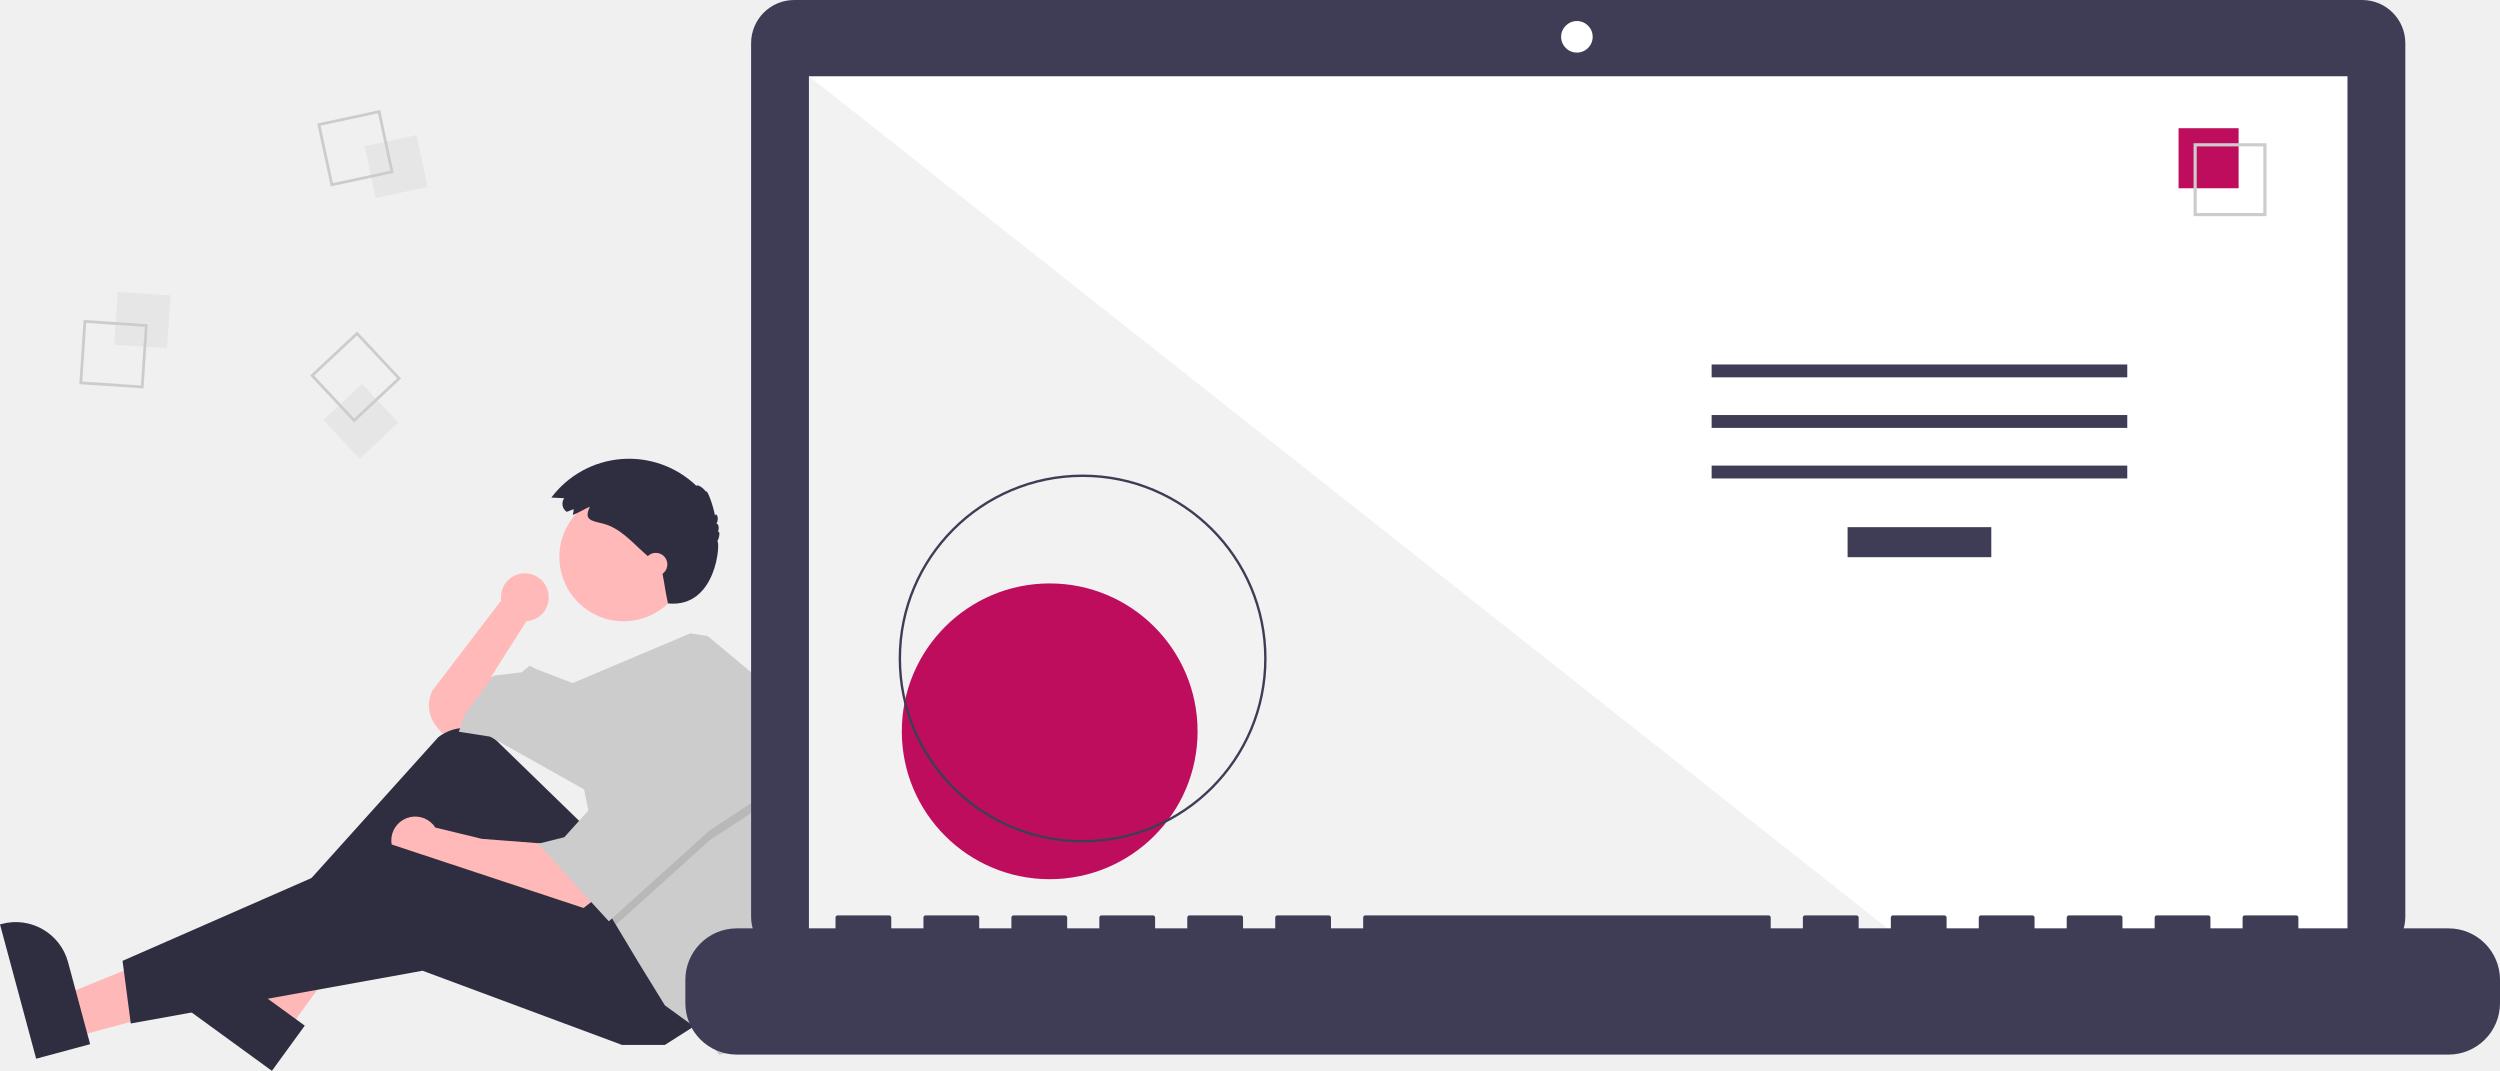
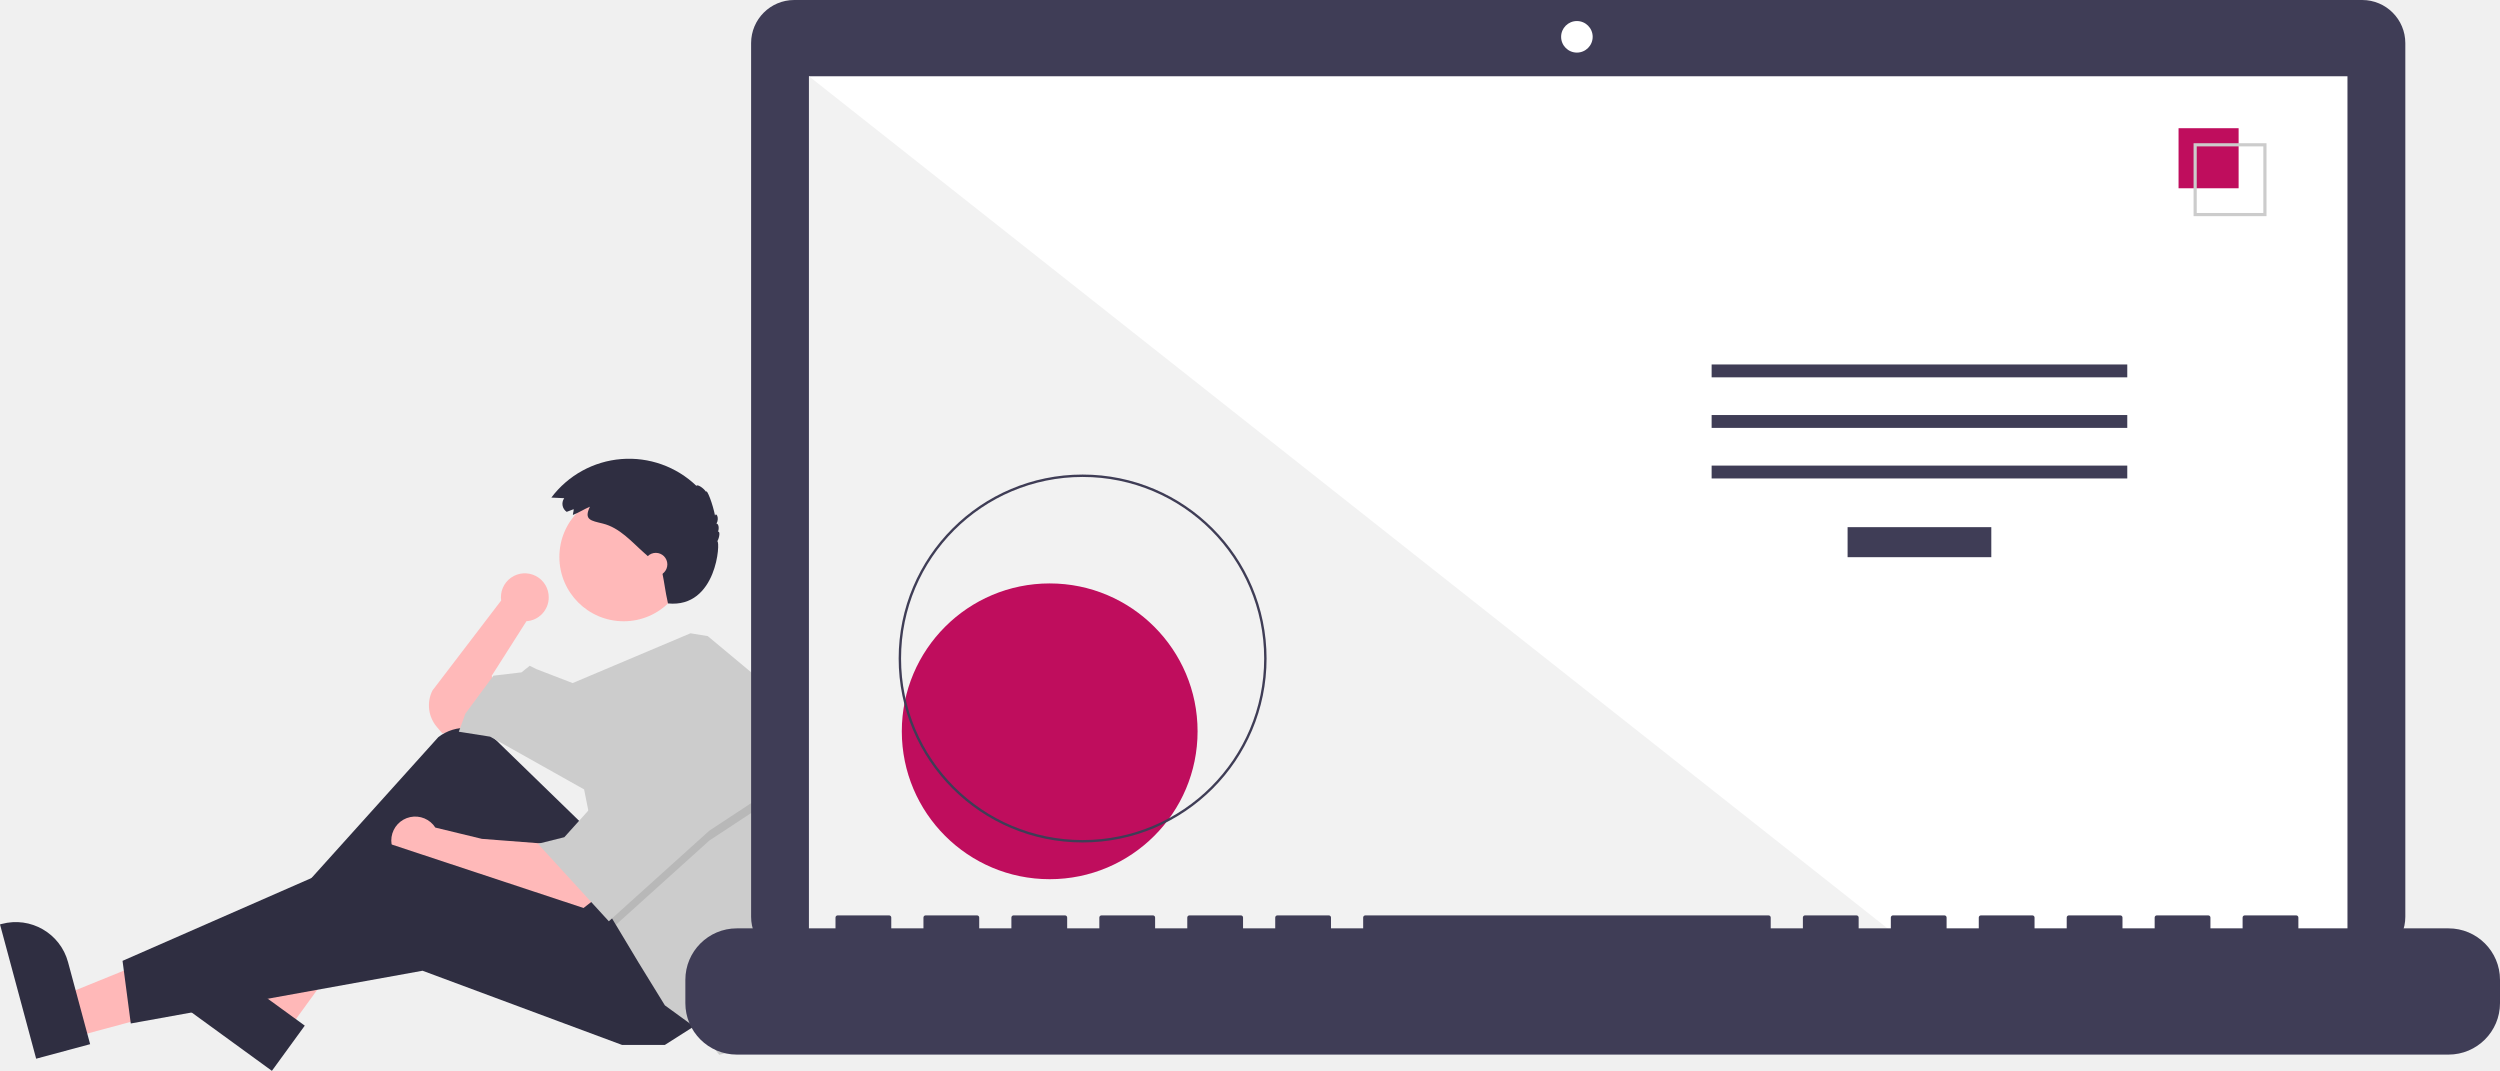
- <svg xmlns="http://www.w3.org/2000/svg" data-name="Layer 1" width="1019.484" height="436.681" viewBox="0 0 1019.484 436.681">
-   <path d="M314.028,475.274a9.751,9.751,0,1,0-19.407,1.282l-28.014,36.686a13.583,13.583,0,0,0,1.836,14.914l2.198,2.564,10.083-2.017,11.428-10.083L290.806,507.192l14.117-22.183-.018-.016A9.743,9.743,0,0,0,314.028,475.274Z" transform="translate(-90.2579 -231.6594)" fill="#ffb9b9" />
+ <svg xmlns="http://www.w3.org/2000/svg" viewBox="0 0 1019.484 436.681">
+   <path d="M314.028,475.274a9.751,9.751,0,1,0-19.407,1.282l-28.014,36.686a13.583,13.583,0,0,0,1.836,14.914l2.198,2.564,10.083-2.017,11.428-10.083L290.806,507.192l14.117-22.183-.018-.016A9.743,9.743,0,0,0,314.028,475.274Z" transform="matrix(1, 0, 0, 1, -90.2579, -231.6594)" fill="#ffb9b9" />
  <polygon points="30.041 422.968 25.468 405.984 88.8 380.265 95.549 405.331 30.041 422.968" fill="#ffb8b8" />
-   <path d="M105.002,663.391,90.258,608.629l.693-.187a22.075,22.075,0,0,1,27.054,15.575l0.0.001L127.01,657.466Z" transform="translate(-90.2579 -231.6594)" fill="#2f2e41" />
+   <path d="M105.002,663.391,90.258,608.629l.693-.187a22.075,22.075,0,0,1,27.054,15.575l0.0.001L127.01,657.466Z" transform="matrix(1, 0, 0, 1, -90.2579, -231.6594)" fill="#2f2e41" />
  <polygon points="117.278 420.254 103.054 409.91 136.185 350.121 157.179 365.388 117.278 420.254" fill="#ffb8b8" />
-   <path d="M201.137,668.341,155.271,634.985l.422-.58a22.075,22.075,0,0,1,30.835-4.87l.001.001L214.542,649.908Z" transform="translate(-90.2579 -231.6594)" fill="#2f2e41" />
-   <path d="M328.45,568.364l-35.795-34.773a18.076,18.076,0,0,0-23.668-1.322L201.401,607.352l6.05,9.411L271.984,573.069l43.694,57.139,41.678-20.838Z" transform="translate(-90.2579 -231.6594)" fill="#2f2e41" />
-   <path d="M312.989,575.758l-26.217-2.017-18.986-4.603a9.753,9.753,0,1,0-1.85,12.656l-.003.014,11.428,4.706,49.072,16.806,6.05-4.706Z" transform="translate(-90.2579 -231.6594)" fill="#ffb9b9" />
+   <path d="M201.137,668.341,155.271,634.985l.422-.58a22.075,22.075,0,0,1,30.835-4.87l.001.001L214.542,649.908Z" transform="matrix(1, 0, 0, 1, -90.2579, -231.6594)" fill="#2f2e41" />
+   <path d="M328.45,568.364l-35.795-34.773a18.076,18.076,0,0,0-23.668-1.322L201.401,607.352l6.05,9.411L271.984,573.069l43.694,57.139,41.678-20.838Z" transform="matrix(1, 0, 0, 1, -90.2579, -231.6594)" fill="#2f2e41" />
+   <path d="M312.989,575.758l-26.217-2.017-18.986-4.603a9.753,9.753,0,1,0-1.85,12.656l-.003.014,11.428,4.706,49.072,16.806,6.05-4.706Z" transform="matrix(1, 0, 0, 1, -90.2579, -231.6594)" fill="#ffb9b9" />
  <polygon points="285.92 416.699 271.131 426.11 253.653 426.11 172.315 395.86 53.332 417.371 49.971 391.826 158.871 344.099 254.326 375.693 285.92 416.699" fill="#2f2e41" />
  <circle cx="254.326" cy="227.132" r="26.217" fill="#ffb9b9" />
-   <path d="M412.417,563.463a150.631,150.631,0,0,1-7.388,46.592l-1.963,6.037-9.411,43.022-10.083,2.689-7.394-9.411-14.789-10.755L350.634,624.158,341.411,608.791l-2.877-4.8-10.083-50.416-38.317-21.511-12.772-2.017,2.689-7.394,11.428-15.461L302.906,505.847l3.361-2.689,2.689,1.344,14.823,5.71,48.057-20.304,7.031,1.15L403.067,511.225A150.499,150.499,0,0,1,412.417,563.463Z" transform="translate(-90.2579 -231.6594)" fill="#ccc" />
+   <path d="M412.417,563.463a150.631,150.631,0,0,1-7.388,46.592l-1.963,6.037-9.411,43.022-10.083,2.689-7.394-9.411-14.789-10.755L350.634,624.158,341.411,608.791l-2.877-4.8-10.083-50.416-38.317-21.511-12.772-2.017,2.689-7.394,11.428-15.461L302.906,505.847l3.361-2.689,2.689,1.344,14.823,5.71,48.057-20.304,7.031,1.15L403.067,511.225A150.499,150.499,0,0,1,412.417,563.463Z" transform="matrix(1, 0, 0, 1, -90.2579, -231.6594)" fill="#ccc" />
  <polygon points="314.825 325.949 289.281 342.754 251.153 377.131 248.276 372.332 240.209 331.999 242.226 331.999 263.065 293.683 314.825 325.949" opacity="0.1" style="isolation:isolate" />
  <polygon points="263.065 289.649 242.226 327.965 230.126 341.41 219.371 344.099 248.276 375.693 289.281 338.721 314.825 321.915 263.065 289.649" fill="#ccc" />
-   <path d="M324.193,439.299l-2.841,1.093a3.965,3.965,0,0,1-1.06-5.507q.023-.034.047-.067l-5.249-.246a39.637,39.637,0,0,1,59.173-4.77c.239-.823,2.844.778,3.908,2.402.357-1.339,2.8,5.135,3.664,9.712.4-1.524,1.938.936.591,3.297.854-.125,1.239,2.059.578,3.276.934-.439.777,2.169-.236,3.911,1.333-.118-.114,27.331-20.114,25.331-1.392-6.397-1-6-2.64-14.226-.763-.81-1.599-1.548-2.433-2.284l-4.513-3.983c-5.247-4.632-10.021-10.348-17.011-12.08-4.804-1.19-7.841-1.458-5.223-6.872-2.365.987-4.574,2.455-6.961,3.372C323.905,440.902,324.239,440.055,324.193,439.299Z" transform="translate(-90.2579 -231.6594)" fill="#2f2e41" />
+   <path d="M324.193,439.299l-2.841,1.093a3.965,3.965,0,0,1-1.06-5.507q.023-.034.047-.067l-5.249-.246a39.637,39.637,0,0,1,59.173-4.77c.239-.823,2.844.778,3.908,2.402.357-1.339,2.8,5.135,3.664,9.712.4-1.524,1.938.936.591,3.297.854-.125,1.239,2.059.578,3.276.934-.439.777,2.169-.236,3.911,1.333-.118-.114,27.331-20.114,25.331-1.392-6.397-1-6-2.64-14.226-.763-.81-1.599-1.548-2.433-2.284l-4.513-3.983c-5.247-4.632-10.021-10.348-17.011-12.08-4.804-1.19-7.841-1.458-5.223-6.872-2.365.987-4.574,2.455-6.961,3.372C323.905,440.902,324.239,440.055,324.193,439.299Z" transform="matrix(1, 0, 0, 1, -90.2579, -231.6594)" fill="#2f2e41" />
  <circle cx="267.434" cy="230.157" r="4.706" fill="#ffb9b9" />
-   <rect x="137.514" y="351.376" width="21.61" height="21.61" transform="translate(-313.1754 254.4458) rotate(-86.18992)" fill="#e6e6e6" style="isolation:isolate" />
-   <path d="M124.344,362.131l26.183,1.744-1.744,26.183-26.183-1.744Zm24.969,2.806-23.906-1.592-1.592,23.906,23.906,1.592Z" transform="translate(-90.2579 -231.6594)" fill="#ccc" />
-   <rect x="241.009" y="288.772" width="21.61" height="21.61" transform="translate(-147.5724 -172.0746) rotate(-12.12675)" fill="#e6e6e6" style="isolation:isolate" />
-   <path d="M245.278,276.51l5.513,25.655-25.655,5.513-5.513-25.655Zm4.157,24.779-5.033-23.424-23.424,5.033,5.033,23.424Z" transform="translate(-90.2579 -231.6594)" fill="#ccc" />
-   <rect x="226.603" y="392.674" width="21.61" height="21.61" transform="translate(-301.9456 39.64172) rotate(-43.12712)" fill="#e6e6e6" style="isolation:isolate" />
-   <path d="M253.815,385.997,234.663,403.935l-17.939-19.152,19.152-17.939Zm-19.099,16.326,17.486-16.379-16.379-17.486-17.486,16.379Z" transform="translate(-90.2579 -231.6594)" fill="#ccc" />
-   <path d="M1053.535,231.659H414.152a17.598,17.598,0,0,0-17.599,17.598v356.252a17.599,17.599,0,0,0,17.599,17.599H1053.535a17.599,17.599,0,0,0,17.599-17.599V249.258a17.599,17.599,0,0,0-17.599-17.598Z" transform="translate(-90.2579 -231.6594)" fill="#3f3d56" />
+   <path d="M1053.535,231.659H414.152a17.598,17.598,0,0,0-17.599,17.598v356.252a17.599,17.599,0,0,0,17.599,17.599H1053.535a17.599,17.599,0,0,0,17.599-17.599V249.258a17.599,17.599,0,0,0-17.599-17.598Z" transform="matrix(1, 0, 0, 1, -90.2579, -231.6594)" fill="#3f3d56" />
  <rect x="329.89" y="31.101" width="627.391" height="353.913" fill="#fff" />
  <circle cx="643.049" cy="15.014" r="6.435" fill="#fff" />
  <polygon points="777.858 385.015 329.89 385.015 329.89 31.102 777.858 385.015" fill="#f2f2f2" style="isolation:isolate" />
  <circle cx="428.058" cy="298.224" r="60.307" fill="#bf0d5d" />
-   <path d="M531.741,575.21a75.016,75.016,0,1,1,75.016-75.016A75.016,75.016,0,0,1,531.741,575.21Zm0-149.051A74.035,74.035,0,1,0,605.776,500.194a74.035,74.035,0,0,0-74.035-74.035Z" transform="translate(-90.2579 -231.6594)" fill="#3f3d56" />
+   <path d="M531.741,575.21a75.016,75.016,0,1,1,75.016-75.016A75.016,75.016,0,0,1,531.741,575.21Zm0-149.051A74.035,74.035,0,1,0,605.776,500.194a74.035,74.035,0,0,0-74.035-74.035Z" transform="matrix(1, 0, 0, 1, -90.2579, -231.6594)" fill="#3f3d56" />
  <rect x="753.437" y="214.97" width="58.605" height="12.246" fill="#3f3d56" />
  <rect x="697.991" y="148.627" width="169.497" height="5.248" fill="#3f3d56" />
  <rect x="697.991" y="169.246" width="169.497" height="5.248" fill="#3f3d56" />
  <rect x="697.991" y="189.866" width="169.497" height="5.248" fill="#3f3d56" />
  <rect x="888.401" y="52.282" width="24.492" height="24.492" fill="#bf0d5d" />
-   <path d="M1014.522,319.804h-29.74v-29.74h29.74Zm-28.447-1.293h27.154V291.357H986.075Z" transform="translate(-90.2579 -231.6594)" fill="#ccc" />
-   <path d="M1088.749,610.239h-61.229v-4.412a.875.875,0,0,0-.875-.875h-20.993a.875.875,0,0,0-.875.875v4.412H991.657v-4.412a.875.875,0,0,0-.875-.875H969.789a.875.875,0,0,0-.875.875h0v4.412H955.794v-4.412a.875.875,0,0,0-.875-.875h-20.993a.875.875,0,0,0-.875.875h0v4.412H919.931v-4.412a.875.875,0,0,0-.875-.875H898.064a.875.875,0,0,0-.875.875v4.412H884.068v-4.412a.875.875,0,0,0-.875-.875H862.201a.875.875,0,0,0-.875.875h0v4.412H848.205v-4.412a.875.875,0,0,0-.875-.875H826.338a.875.875,0,0,0-.875.875h0v4.412H812.343v-4.412a.875.875,0,0,0-.875-.875H647.023a.875.875,0,0,0-.875.875h0v4.412H633.028v-4.412a.875.875,0,0,0-.875-.875H611.161a.875.875,0,0,0-.875.875h0v4.412h-13.121v-4.412a.875.875,0,0,0-.875-.875h-20.993a.875.875,0,0,0-.875.875h0v4.412H561.302v-4.412a.875.875,0,0,0-.875-.875H539.435a.875.875,0,0,0-.875.875h0v4.412H525.44v-4.412a.875.875,0,0,0-.875-.875H503.572a.875.875,0,0,0-.875.875h0v4.412h-13.121v-4.412a.875.875,0,0,0-.875-.875H467.709a.875.875,0,0,0-.875.875v4.412H453.714v-4.412a.875.875,0,0,0-.875-.875H431.846a.875.875,0,0,0-.875.875h0v4.412H390.735A20.993,20.993,0,0,0,369.742,631.232v9.492A20.993,20.993,0,0,0,390.735,661.717h698.014a20.993,20.993,0,0,0,20.993-20.993V631.232A20.993,20.993,0,0,0,1088.749,610.239Z" transform="translate(-90.2579 -231.6594)" fill="#3f3d56" />
+   <path d="M1014.522,319.804h-29.74v-29.74h29.74Zm-28.447-1.293h27.154V291.357H986.075Z" transform="matrix(1, 0, 0, 1, -90.2579, -231.6594)" fill="#ccc" />
+   <path d="M1088.749,610.239h-61.229v-4.412a.875.875,0,0,0-.875-.875h-20.993a.875.875,0,0,0-.875.875v4.412H991.657v-4.412a.875.875,0,0,0-.875-.875H969.789a.875.875,0,0,0-.875.875h0v4.412H955.794v-4.412a.875.875,0,0,0-.875-.875h-20.993a.875.875,0,0,0-.875.875h0v4.412H919.931v-4.412a.875.875,0,0,0-.875-.875H898.064a.875.875,0,0,0-.875.875v4.412H884.068v-4.412a.875.875,0,0,0-.875-.875H862.201a.875.875,0,0,0-.875.875h0v4.412H848.205v-4.412a.875.875,0,0,0-.875-.875H826.338a.875.875,0,0,0-.875.875h0v4.412H812.343v-4.412a.875.875,0,0,0-.875-.875H647.023a.875.875,0,0,0-.875.875h0v4.412H633.028v-4.412a.875.875,0,0,0-.875-.875H611.161a.875.875,0,0,0-.875.875h0v4.412h-13.121v-4.412a.875.875,0,0,0-.875-.875h-20.993a.875.875,0,0,0-.875.875h0v4.412H561.302v-4.412a.875.875,0,0,0-.875-.875H539.435a.875.875,0,0,0-.875.875h0v4.412H525.44v-4.412a.875.875,0,0,0-.875-.875H503.572a.875.875,0,0,0-.875.875h0v4.412h-13.121v-4.412a.875.875,0,0,0-.875-.875H467.709a.875.875,0,0,0-.875.875v4.412H453.714v-4.412a.875.875,0,0,0-.875-.875H431.846a.875.875,0,0,0-.875.875h0v4.412H390.735A20.993,20.993,0,0,0,369.742,631.232v9.492A20.993,20.993,0,0,0,390.735,661.717h698.014a20.993,20.993,0,0,0,20.993-20.993V631.232A20.993,20.993,0,0,0,1088.749,610.239Z" transform="matrix(1, 0, 0, 1, -90.2579, -231.6594)" fill="#3f3d56" />
</svg>
